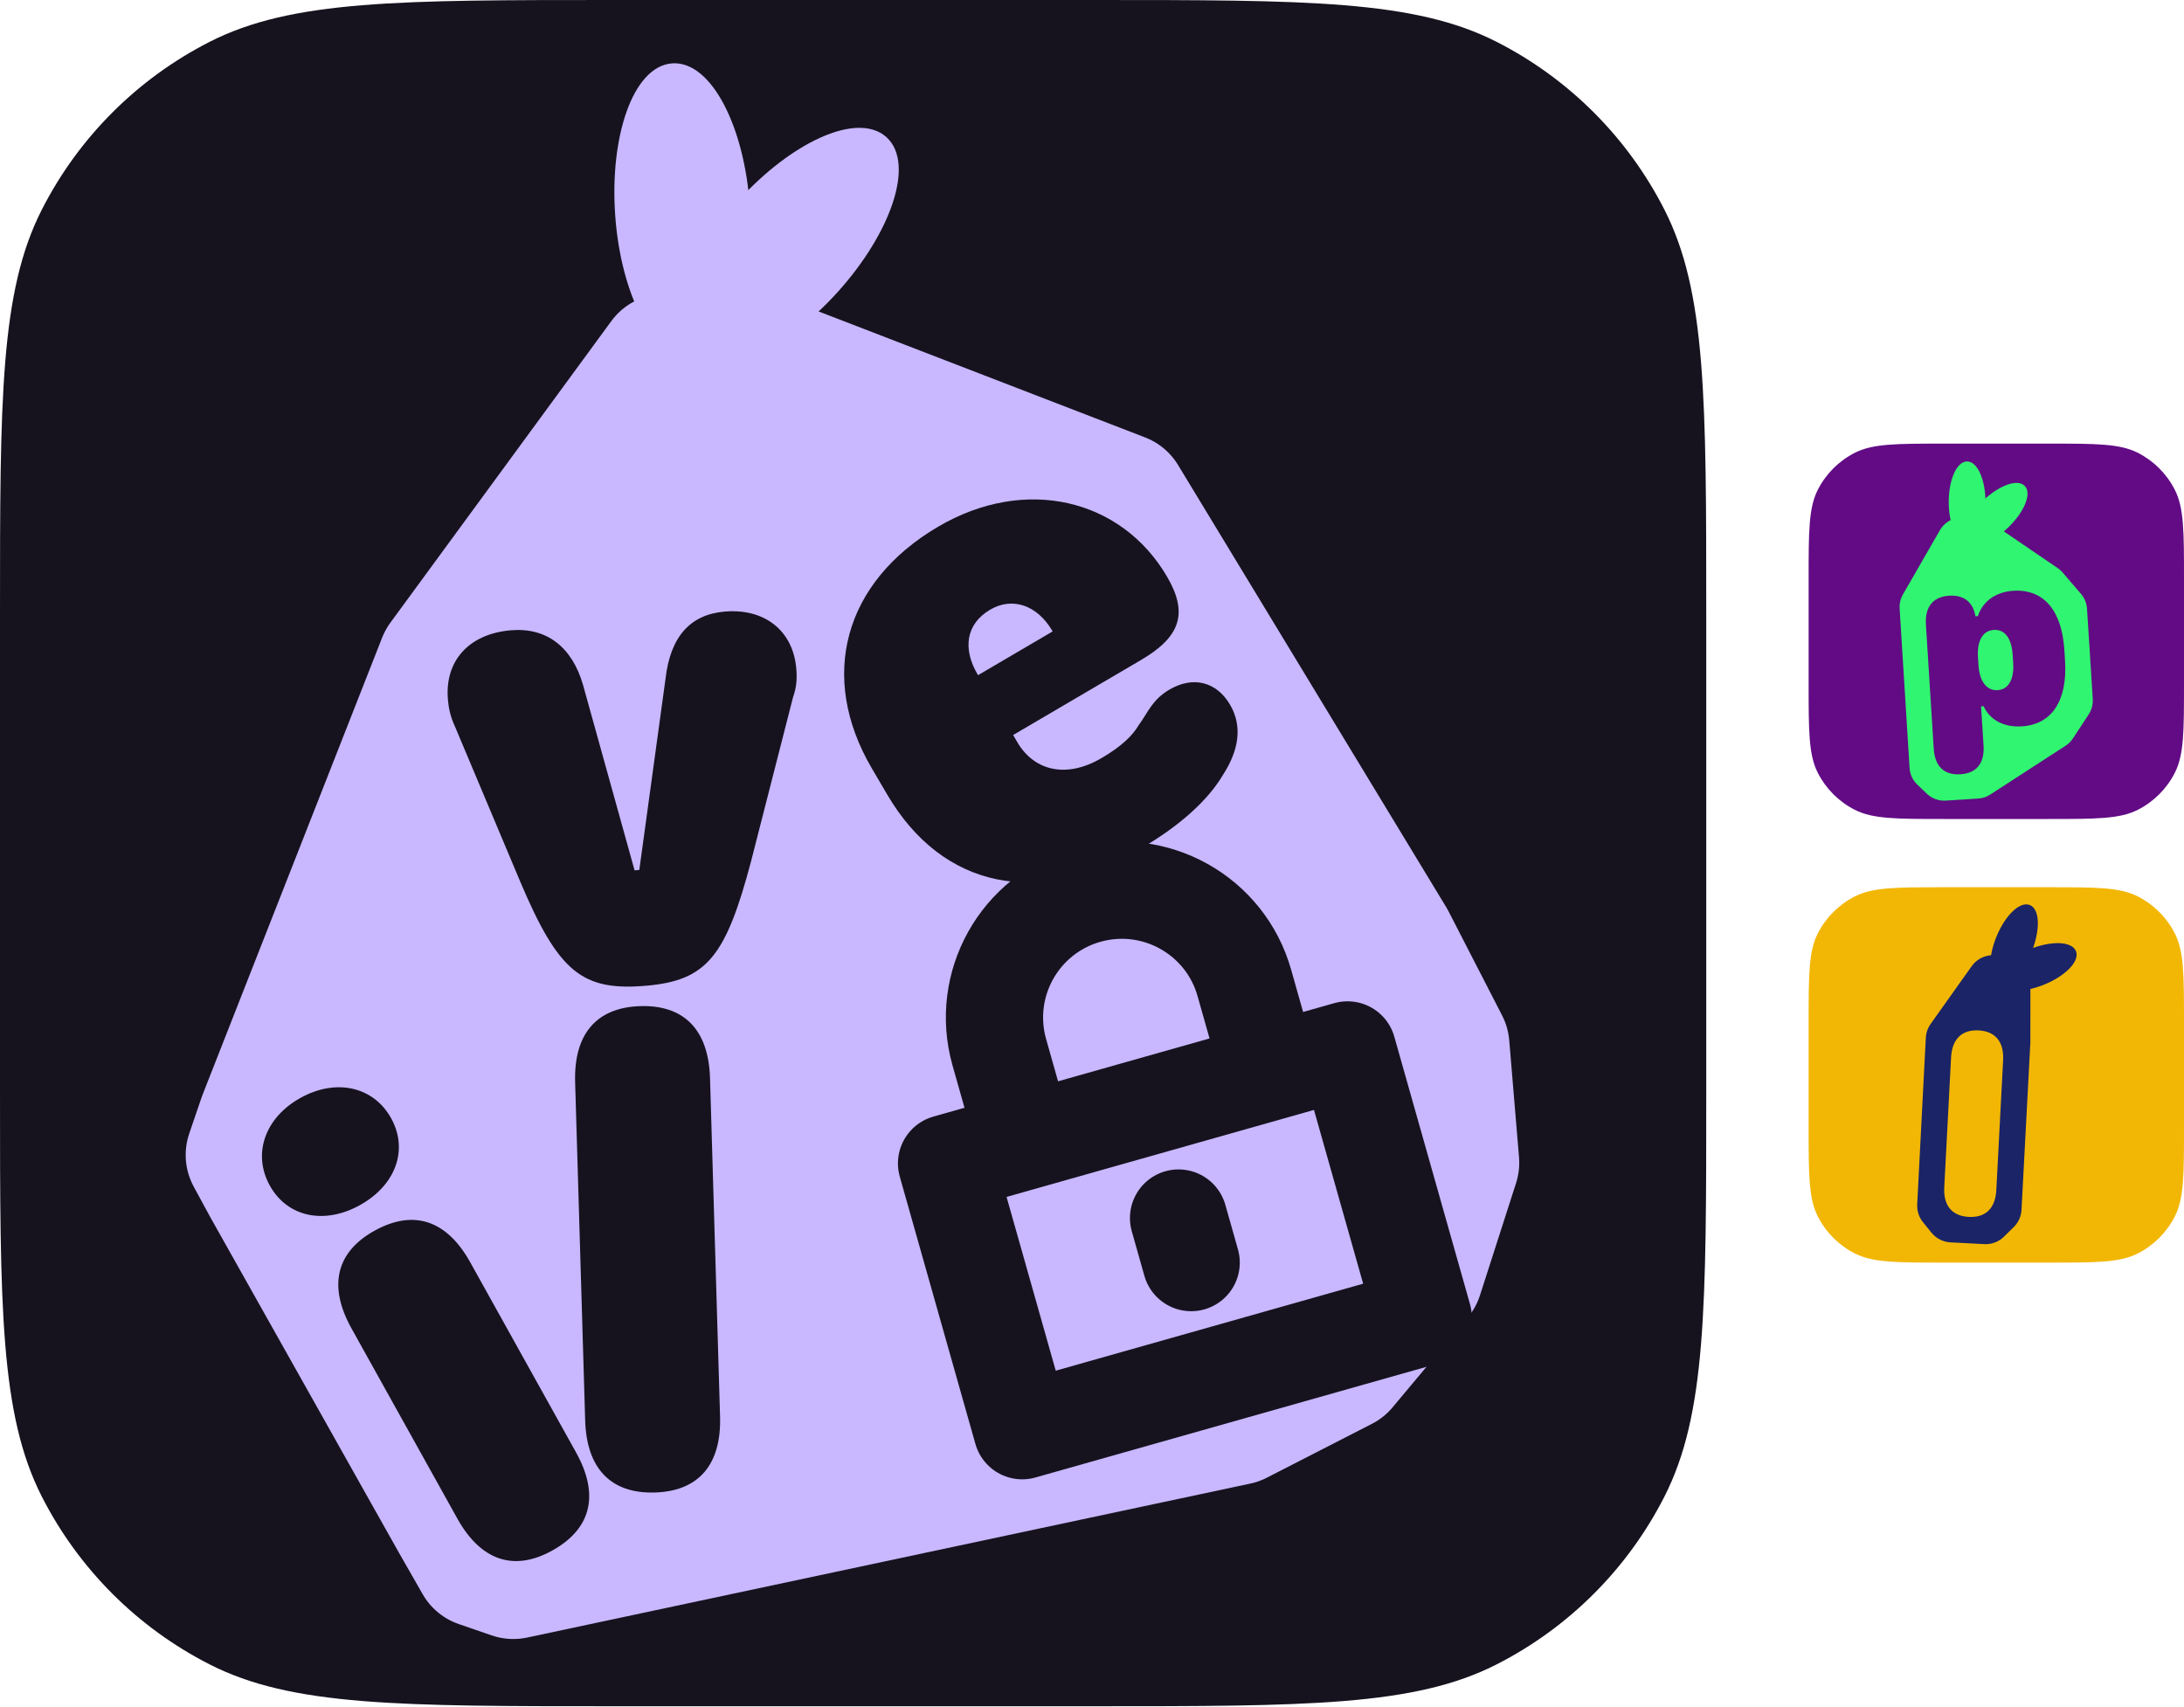
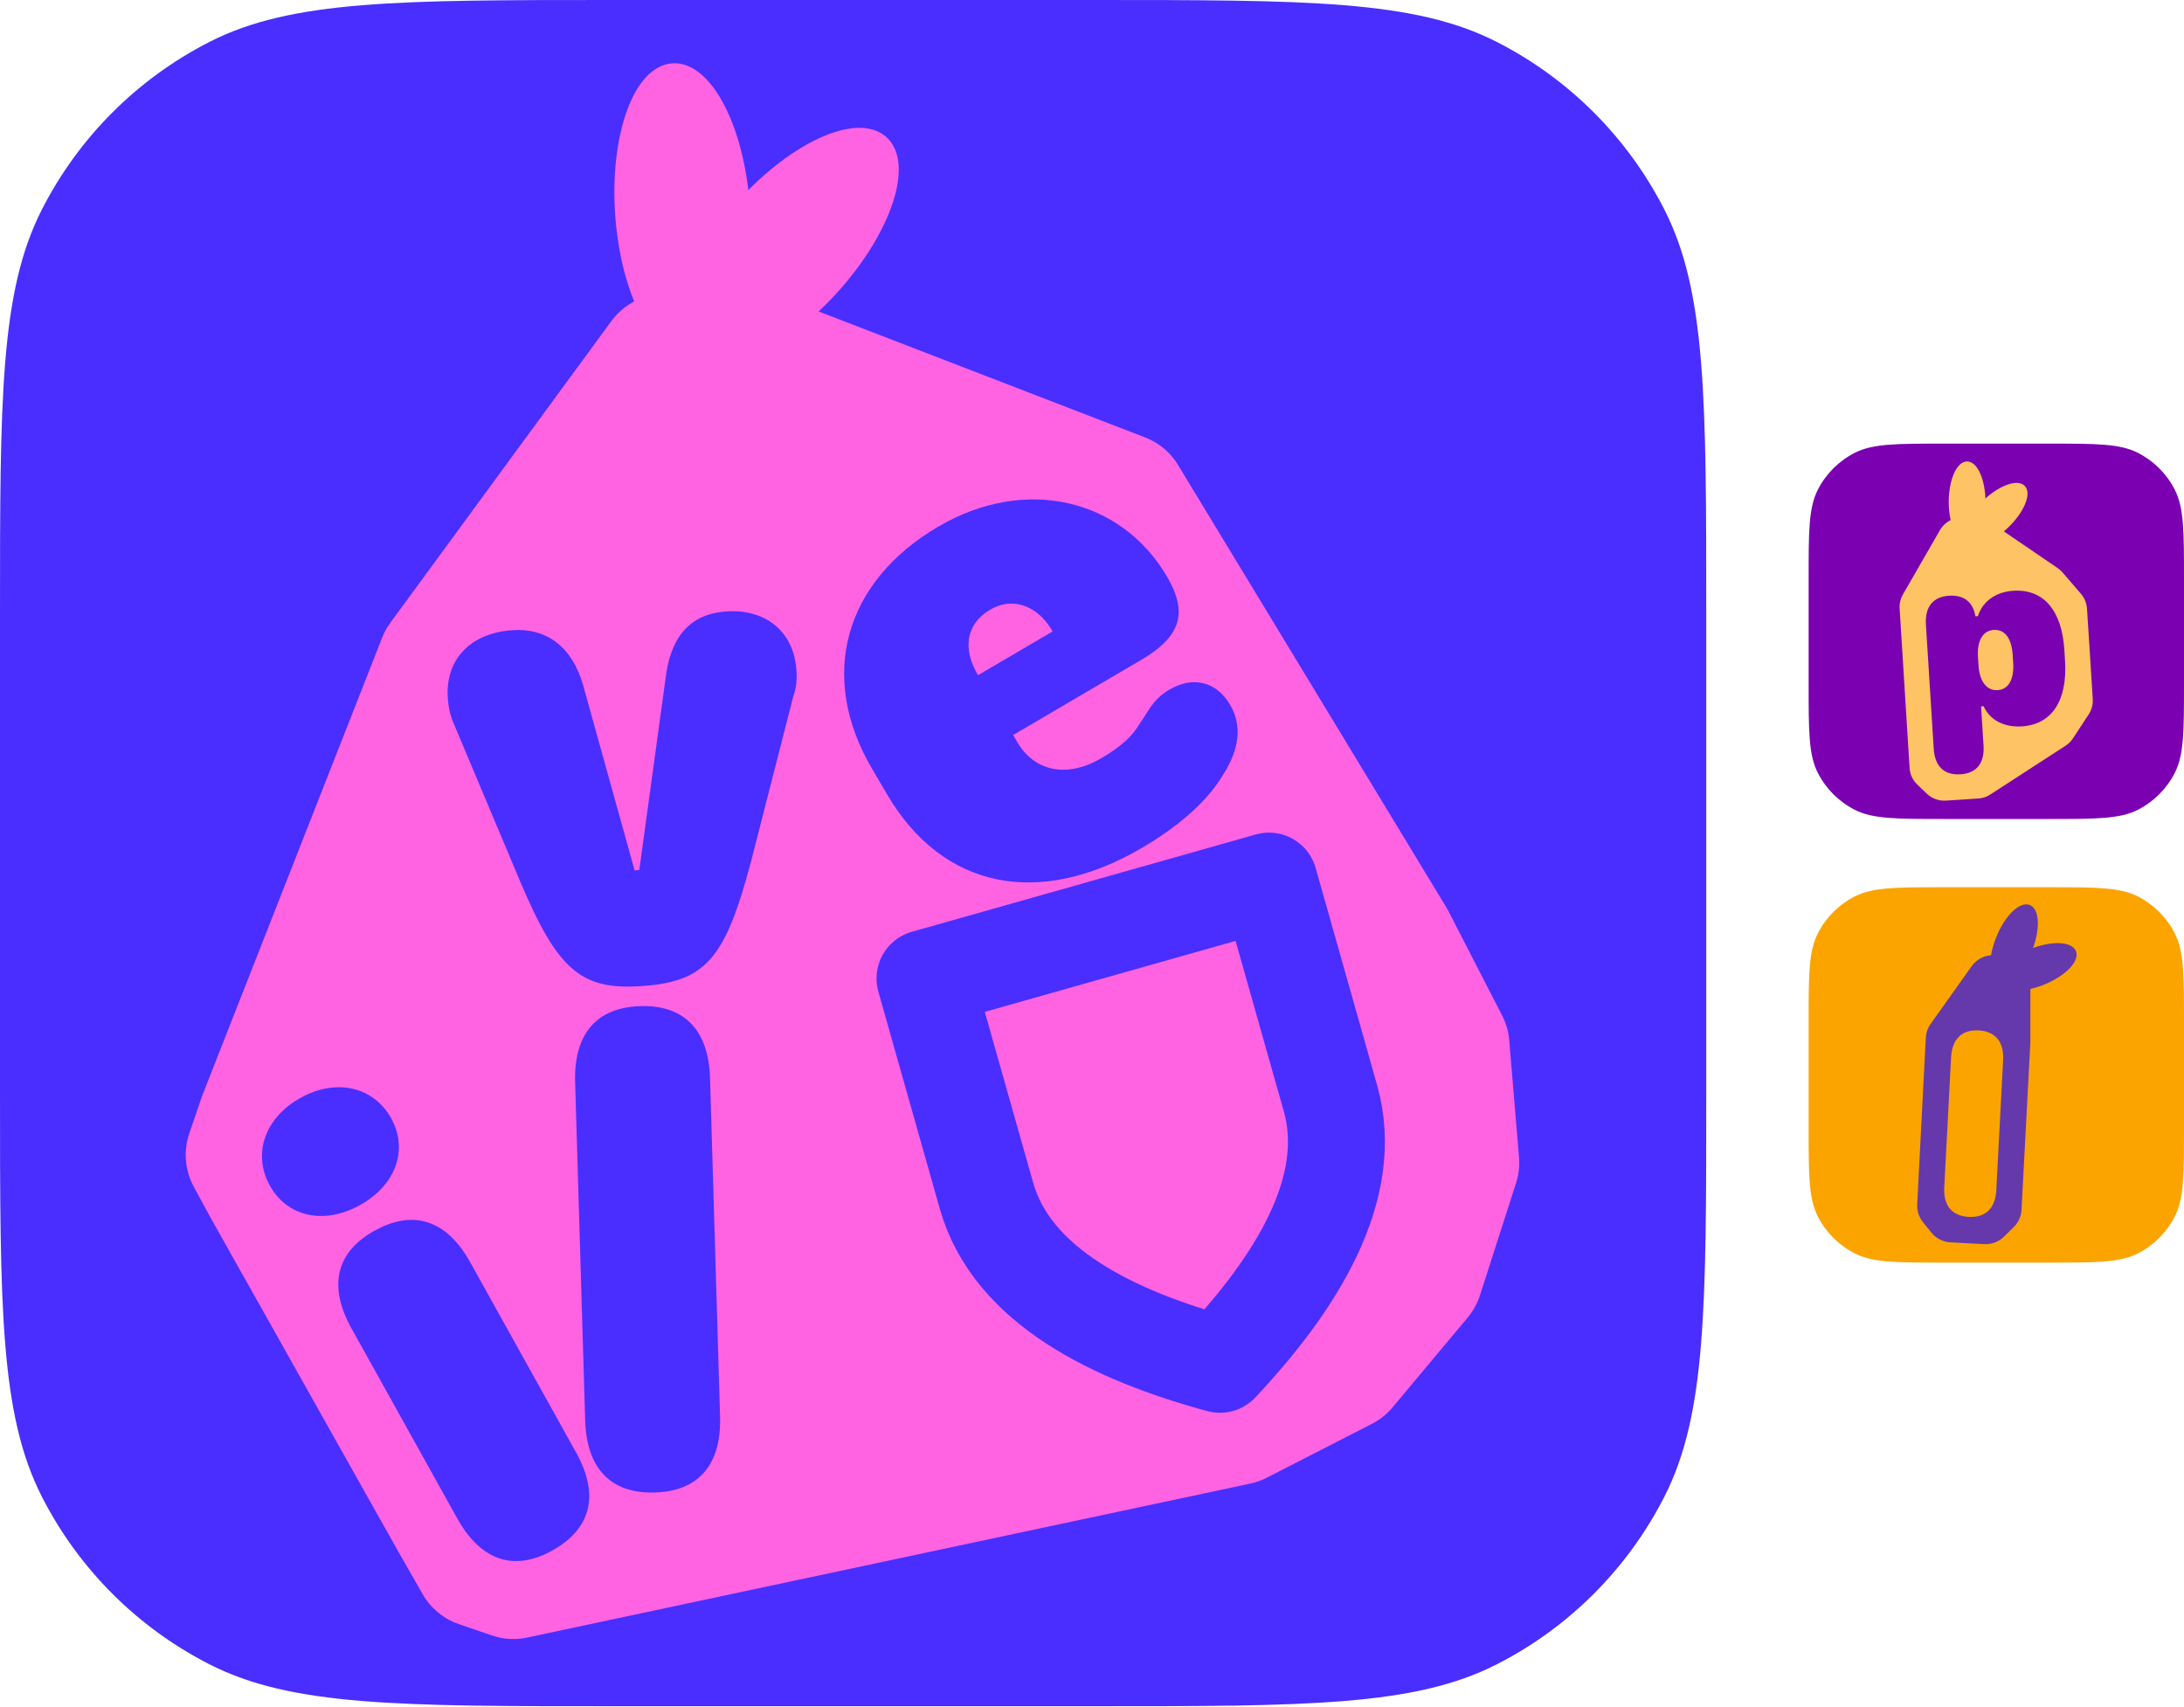
<svg xmlns="http://www.w3.org/2000/svg" viewBox="0 0 256 200" width="256" height="200">
-   <path d="M327.68 0c64.518 0 96.777 0 121.42 12.556a115.2 115.2 0 0 1 50.344 50.344c12.556 24.643 12.556 56.902 12.556 121.42L512 327.68c0 64.518 0 96.777 -12.556 121.42a115.2 115.2 0 0 1 -50.344 50.344c-24.643 12.556 -56.902 12.556 -121.42 12.556L184.32 512c-64.518 0 -96.777 0 -121.42 -12.556a115.2 115.2 0 0 1 -50.344 -50.344c-12.556 -24.643 -12.556 -56.902 -12.556 -121.42L0 184.32c0 -64.518 0 -96.777 12.556 -121.42a115.2 115.2 0 0 1 50.344 -50.344c24.643 -12.556 56.902 -12.556 121.42 -12.556Z" transform="scale(0.390625)" fill="#16131F" />
+   <path d="M327.68 0c64.518 0 96.777 0 121.42 12.556a115.2 115.2 0 0 1 50.344 50.344c12.556 24.643 12.556 56.902 12.556 121.42L512 327.68c0 64.518 0 96.777 -12.556 121.42a115.2 115.2 0 0 1 -50.344 50.344c-24.643 12.556 -56.902 12.556 -121.42 12.556L184.32 512c-64.518 0 -96.777 0 -121.42 -12.556a115.2 115.2 0 0 1 -50.344 -50.344c-12.556 -24.643 -12.556 -56.902 -12.556 -121.42L0 184.32c0 -64.518 0 -96.777 12.556 -121.42a115.2 115.2 0 0 1 50.344 -50.344c24.643 -12.556 56.902 -12.556 121.42 -12.556Z" transform="scale(0.390625)" fill="#492eff" />
  <g transform="translate(-12.3 -31.2) scale(1.114) rotate(-16 100 110)">
-     <g opacity="1" fill="#C9B8FF" stroke="#C9B8FF">
+     <g opacity="1" fill="#ff63e2" stroke="#ff63e2">
      <path d="M29.1 130.8 L31.4 127.5 L62.8 86.5 L93.9 62.4 L99.9 62.4 L136.0 89.7 L150.3 142.2 L152.7 154.3 L150.3 166.4 L143.4 176.7 L133.2 183.6 L121.0 186.0 L43.4 180.6 L40.4 178.5 L39.2 173.6 L29.9 134.4 Z" stroke-width="14" stroke-linejoin="round" />
      <ellipse cx="96.9" cy="47.4" rx="6.6" ry="15.0" transform="rotate(12 96.9 62.4)" />
      <ellipse cx="96.9" cy="47.4" rx="6.6" ry="15.0" transform="rotate(58 96.9 62.4)" />
      <ellipse cx="96.9" cy="62.4" rx="9.0" ry="7.0" />
    </g>
-     <path d="M-18 -2 L18 -2 L18 22 L-18 22 Z M-11 -2 L-11 -10 A11 11 0 0 1 11 -10 L11 -2 M0 8 L0 12" transform="translate(121.0 154.3) rotate(0.2) scale(1.218)" fill="none" stroke="#16131F" stroke-width="8.4" stroke-linejoin="round" stroke-linecap="round" />
-     <g fill="#16131F">
+     <path d="M-19 -22 L19 -22 L19 2 C19 12 10 20 0 26 C-10 20 -19 12 -19 2 Z" transform="translate(121.0 154.3) rotate(0.2) scale(0.990)" fill="none" stroke="#492eff" stroke-width="10.3" stroke-linejoin="round" stroke-linecap="round" />
+     <g fill="#492eff">
      <path d="M-7.3 -29.1C-7.3 -25.3 -4.3 -22.7 0 -22.7C4.3 -22.7 7.3 -25.3 7.3 -29.1C7.3 -32.9 4.3 -35.6 0 -35.6C-4.3 -35.6 -7.3 -32.9 -7.3 -29.1ZM7.2 11.1V-11.8C7.2 -16.9 4.7 -19.6 0 -19.6C-4.6 -19.6 -7.1 -16.9 -7.1 -11.8V11.1C-7.1 16.2 -4.6 18.9 0 18.9C4.7 18.9 7.2 16.2 7.2 11.1Z" transform="translate(43.7 161.1) rotate(-13.1)" />
      <path d="M0 18.9C4.6 18.9 7.1 16.2 7.1 11.1V-24.5C7.1 -29.6 4.6 -32.3 0 -32.3C-4.6 -32.3 -7.1 -29.6 -7.1 -24.5V11.1C-7.1 16.2 -4.6 18.9 0 18.9Z" transform="translate(64.7 158.3) rotate(14.3)" />
      <path d="M-12.5 6.8C-9.3 16.7 -7 18.9 -0.2 18.9C6.2 18.9 8.4 16.5 11.9 6.8L17.8 -10C18.3 -11.1 18.4 -12 18.4 -13C18.4 -17 15.6 -19.6 11.4 -19.6C7.8 -19.6 5.5 -17.5 4.6 -13.1L0.1 6.7H-0.4L-4.1 -13.2C-4.9 -17.3 -7.4 -19.6 -11.2 -19.6C-15.6 -19.6 -18.4 -17 -18.4 -12.9C-18.4 -12 -18.3 -11.1 -17.9 -10Z" transform="translate(77.7 106.6) rotate(11.0)" />
      <path d="M-18.5 1.2C-18.5 12.7 -10.8 19.6 1.8 19.6C6.4 19.6 10.3 18.8 13 17.3C15.8 15.9 17.4 13.9 17.4 11.3C17.4 8.5 15.6 6.7 12.7 6.7C10.6 6.7 9.6 7.6 8 8.3C6.9 8.9 5.4 9.3 2.9 9.3C-1.4 9.3 -3.8 6.9 -3.9 3.6V2.5H11.7C16.5 2.5 18.5 0.8 18.5 -3.7C18.5 -13.2 11 -20.4 0.4 -20.4C-11.1 -20.4 -18.5 -13.2 -18.5 -2ZM-3.9 -4.8V-4.9C-3.9 -8 -2.3 -10.1 0.7 -10.1C3.4 -10.1 5.2 -8 5.2 -4.9V-4.8Z" transform="translate(121.4 107.0) rotate(-14.4)" />
    </g>
  </g>
  <svg x="212" y="52.0" width="44" height="44" viewBox="0 0 200 200">
-     <path d="M327.68 0c64.518 0 96.777 0 121.42 12.556a115.2 115.2 0 0 1 50.344 50.344c12.556 24.643 12.556 56.902 12.556 121.42L512 327.68c0 64.518 0 96.777 -12.556 121.42a115.2 115.2 0 0 1 -50.344 50.344c-24.643 12.556 -56.902 12.556 -121.42 12.556L184.32 512c-64.518 0 -96.777 0 -121.42 -12.556a115.2 115.2 0 0 1 -50.344 -50.344c-12.556 -24.643 -12.556 -56.902 -12.556 -121.42L0 184.32c0 -64.518 0 -96.777 12.556 -121.42a115.2 115.2 0 0 1 50.344 -50.344c24.643 -12.556 56.902 -12.556 121.42 -12.556Z" transform="scale(0.390625)" fill="#620B85" />
+     <path d="M327.68 0c64.518 0 96.777 0 121.42 12.556a115.2 115.2 0 0 1 50.344 50.344c12.556 24.643 12.556 56.902 12.556 121.42L512 327.68c0 64.518 0 96.777 -12.556 121.42a115.2 115.2 0 0 1 -50.344 50.344c-24.643 12.556 -56.902 12.556 -121.42 12.556L184.32 512c-64.518 0 -96.777 0 -121.42 -12.556a115.2 115.2 0 0 1 -50.344 -50.344c-12.556 -24.643 -12.556 -56.902 -12.556 -121.42L0 184.32c0 -64.518 0 -96.777 12.556 -121.42a115.2 115.2 0 0 1 50.344 -50.344c24.643 -12.556 56.902 -12.556 121.42 -12.556Z" transform="scale(0.390625)" fill="#7a00b1" />
    <g transform="translate(2.2 1.2) scale(0.960) rotate(-12 100 110)">
-       <g opacity="1" fill="#30F570" stroke="#30F570">
+       <g opacity="1" fill="#fdc364" stroke="#fdc364">
        <path d="M54.3 169.7 L67.3 82.0 L94.8 51.4 L100.8 51.4 L133.8 85.9 L141.3 99.6 L138.1 121.5 L134.0 149.3 L122.7 160.5 L76.2 178.3 L67.3 177.0 L58.4 175.7 Z" stroke-width="28" stroke-linejoin="round" />
        <ellipse cx="97.8" cy="29.4" rx="9.7" ry="22.0" transform="rotate(12 97.8 51.4)" />
        <ellipse cx="97.8" cy="29.4" rx="9.7" ry="22.0" transform="rotate(58 97.8 51.4)" />
        <ellipse cx="97.8" cy="51.4" rx="16.0" ry="14.0" />
      </g>
-       <path d="M-10.2 46V24.2H-8.8C-5.8 32.1 1.8 36.7 11.7 36.7C28.4 36.7 37.9 24 37.9 1.9V-4.1C37.9 -26.2 28.5 -38.7 11.7 -38.7C1.7 -38.7 -5.8 -33.7 -8.8 -25.9H-10.2C-11 -33.9 -15.9 -38.2 -24 -38.2C-33.1 -38.2 -37.9 -32.8 -37.9 -23V46C-37.9 55.8 -33.1 61.1 -24 61.1C-15 61.1 -10.2 55.8 -10.2 46ZM-10.2 1.3V-3.2C-10.2 -12.5 -6.5 -17.7 -0.5 -17.7C5.6 -17.7 9.1 -12.5 9.1 -3.2V1.3C9.1 10.4 5.6 15.8 -0.5 15.8C-6.5 15.8 -10.2 10.4 -10.2 1.3Z" transform="translate(100 120) rotate(8.4)" fill="#620B85" />
+       <path d="M-10.2 46V24.2H-8.8C-5.8 32.1 1.8 36.7 11.7 36.7C28.4 36.7 37.9 24 37.9 1.9V-4.1C37.9 -26.2 28.5 -38.7 11.7 -38.7C1.7 -38.7 -5.8 -33.7 -8.8 -25.9H-10.2C-11 -33.9 -15.9 -38.2 -24 -38.2C-33.1 -38.2 -37.9 -32.8 -37.9 -23V46C-37.9 55.8 -33.1 61.1 -24 61.1C-15 61.1 -10.2 55.8 -10.2 46ZM-10.2 1.3V-3.2C-10.2 -12.5 -6.5 -17.7 -0.5 -17.7C5.6 -17.7 9.1 -12.5 9.1 -3.2V1.3C9.1 10.4 5.6 15.8 -0.5 15.8C-6.5 15.8 -10.2 10.4 -10.2 1.3Z" transform="translate(100 120) rotate(8.4)" fill="#7a00b1" />
    </g>
  </svg>
  <svg x="212" y="104.0" width="44" height="44" viewBox="0 0 200 200">
-     <path d="M327.68 0c64.518 0 96.777 0 121.42 12.556a115.2 115.2 0 0 1 50.344 50.344c12.556 24.643 12.556 56.902 12.556 121.42L512 327.68c0 64.518 0 96.777 -12.556 121.42a115.2 115.2 0 0 1 -50.344 50.344c-24.643 12.556 -56.902 12.556 -121.42 12.556L184.32 512c-64.518 0 -96.777 0 -121.42 -12.556a115.2 115.2 0 0 1 -50.344 -50.344c-12.556 -24.643 -12.556 -56.902 -12.556 -121.42L0 184.32c0 -64.518 0 -96.777 12.556 -121.42a115.2 115.2 0 0 1 50.344 -50.344c24.643 -12.556 56.902 -12.556 121.42 -12.556Z" transform="scale(0.390625)" fill="#F2B705" />
+     <path d="M327.68 0c64.518 0 96.777 0 121.42 12.556a115.2 115.2 0 0 1 50.344 50.344c12.556 24.643 12.556 56.902 12.556 121.42L512 327.68c0 64.518 0 96.777 -12.556 121.42a115.2 115.2 0 0 1 -50.344 50.344c-24.643 12.556 -56.902 12.556 -121.42 12.556L184.32 512c-64.518 0 -96.777 0 -121.42 -12.556a115.2 115.2 0 0 1 -50.344 -50.344c-12.556 -24.643 -12.556 -56.902 -12.556 -121.42L0 184.32c0 -64.518 0 -96.777 12.556 -121.42a115.2 115.2 0 0 1 50.344 -50.344c24.643 -12.556 56.902 -12.556 121.42 -12.556Z" transform="scale(0.390625)" fill="#fba400" />
    <g transform="translate(-10.9 19.3) scale(0.999) rotate(10 100 110)">
-       <g opacity="1" fill="#1B2466" stroke="#1B2466">
+       <g opacity="1" fill="#6539ab" stroke="#6539ab">
        <path d="M79.2 64.6 L95.4 30.5 L101.4 30.5 L106.8 61.2 L108.0 71.0 L117.6 149.5 L113.4 155.4 L104.5 156.5 L95.5 157.6 L90.1 152.9 L80.4 74.4 Z" stroke-width="28" stroke-linejoin="round" />
        <ellipse cx="98.4" cy="8.5" rx="9.7" ry="22.0" transform="rotate(12 98.4 30.5)" />
        <ellipse cx="98.4" cy="8.5" rx="9.7" ry="22.0" transform="rotate(58 98.4 30.5)" />
        <ellipse cx="98.4" cy="30.5" rx="16.0" ry="14.0" />
      </g>
-       <path d="M0 36.7C9 36.7 13.9 31.4 13.9 21.6V-47.7C13.9 -57.5 9 -62.9 0 -62.9C-9 -62.9 -13.9 -57.5 -13.9 -47.7V21.6C-13.9 31.4 -9 36.7 0 36.7Z" transform="translate(100 120) rotate(-7.0)" fill="#F2B705" />
+       <path d="M0 36.7C9 36.7 13.9 31.4 13.9 21.6V-47.7C13.9 -57.5 9 -62.9 0 -62.9C-9 -62.9 -13.9 -57.5 -13.9 -47.7V21.6C-13.9 31.4 -9 36.7 0 36.7Z" transform="translate(100 120) rotate(-7.0)" fill="#fba400" />
    </g>
  </svg>
</svg>
